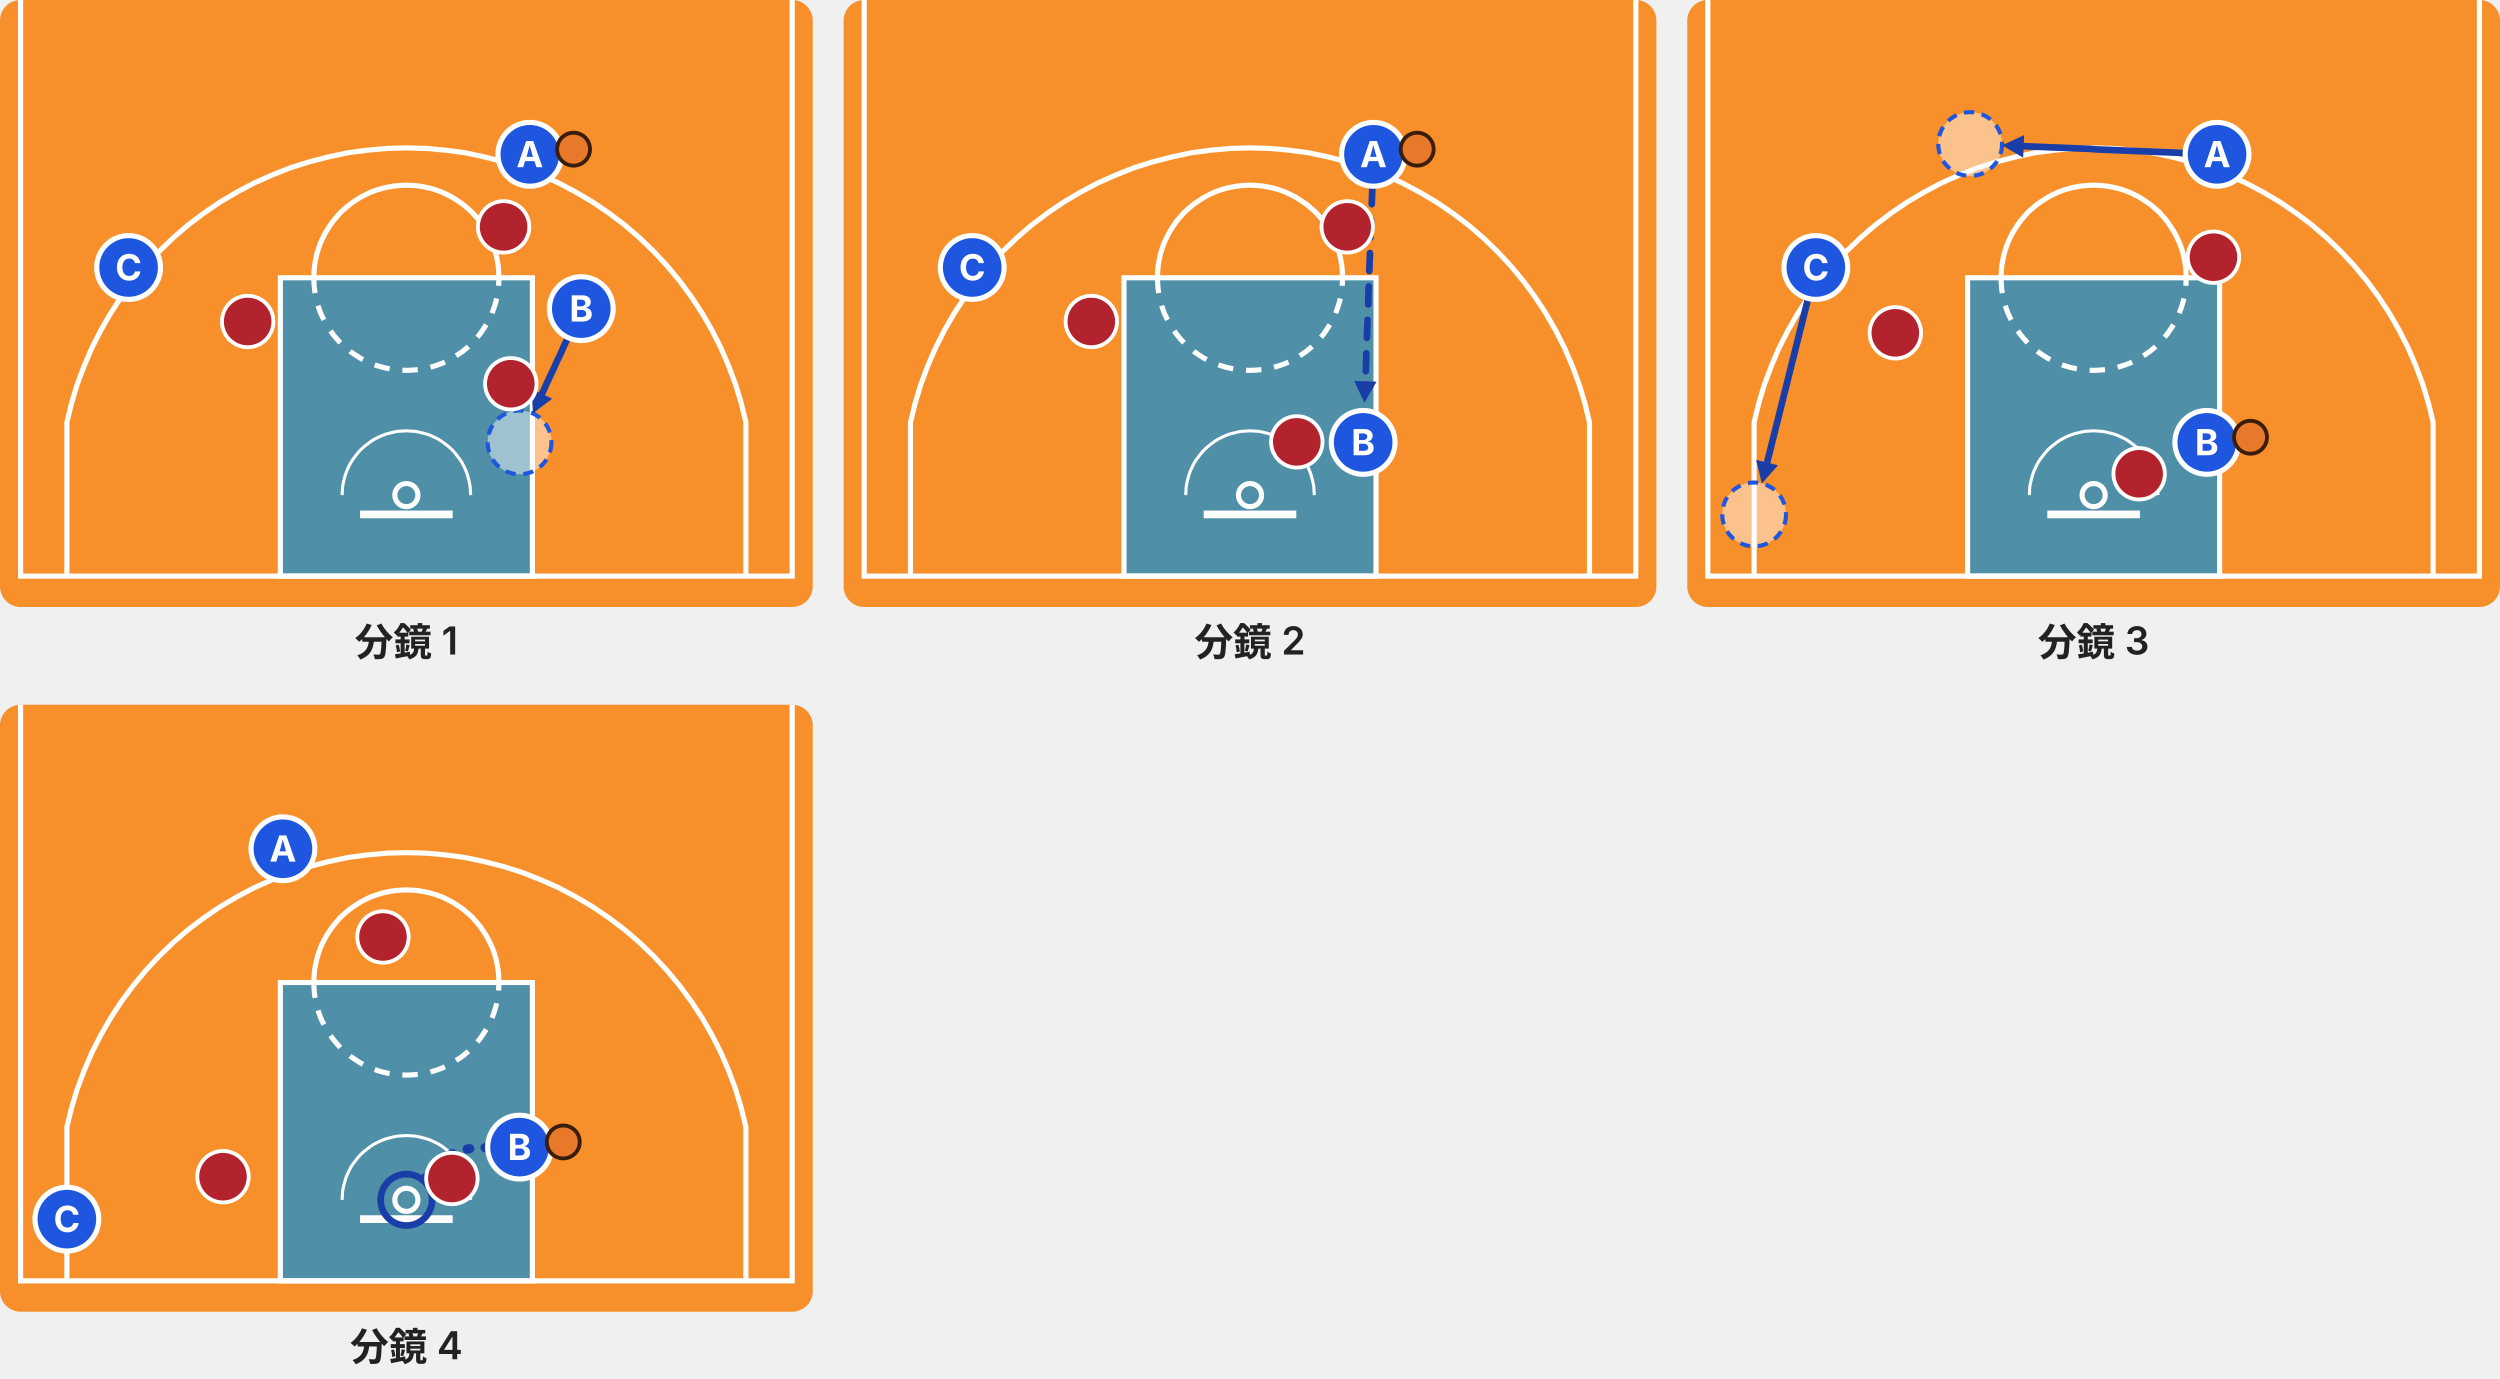
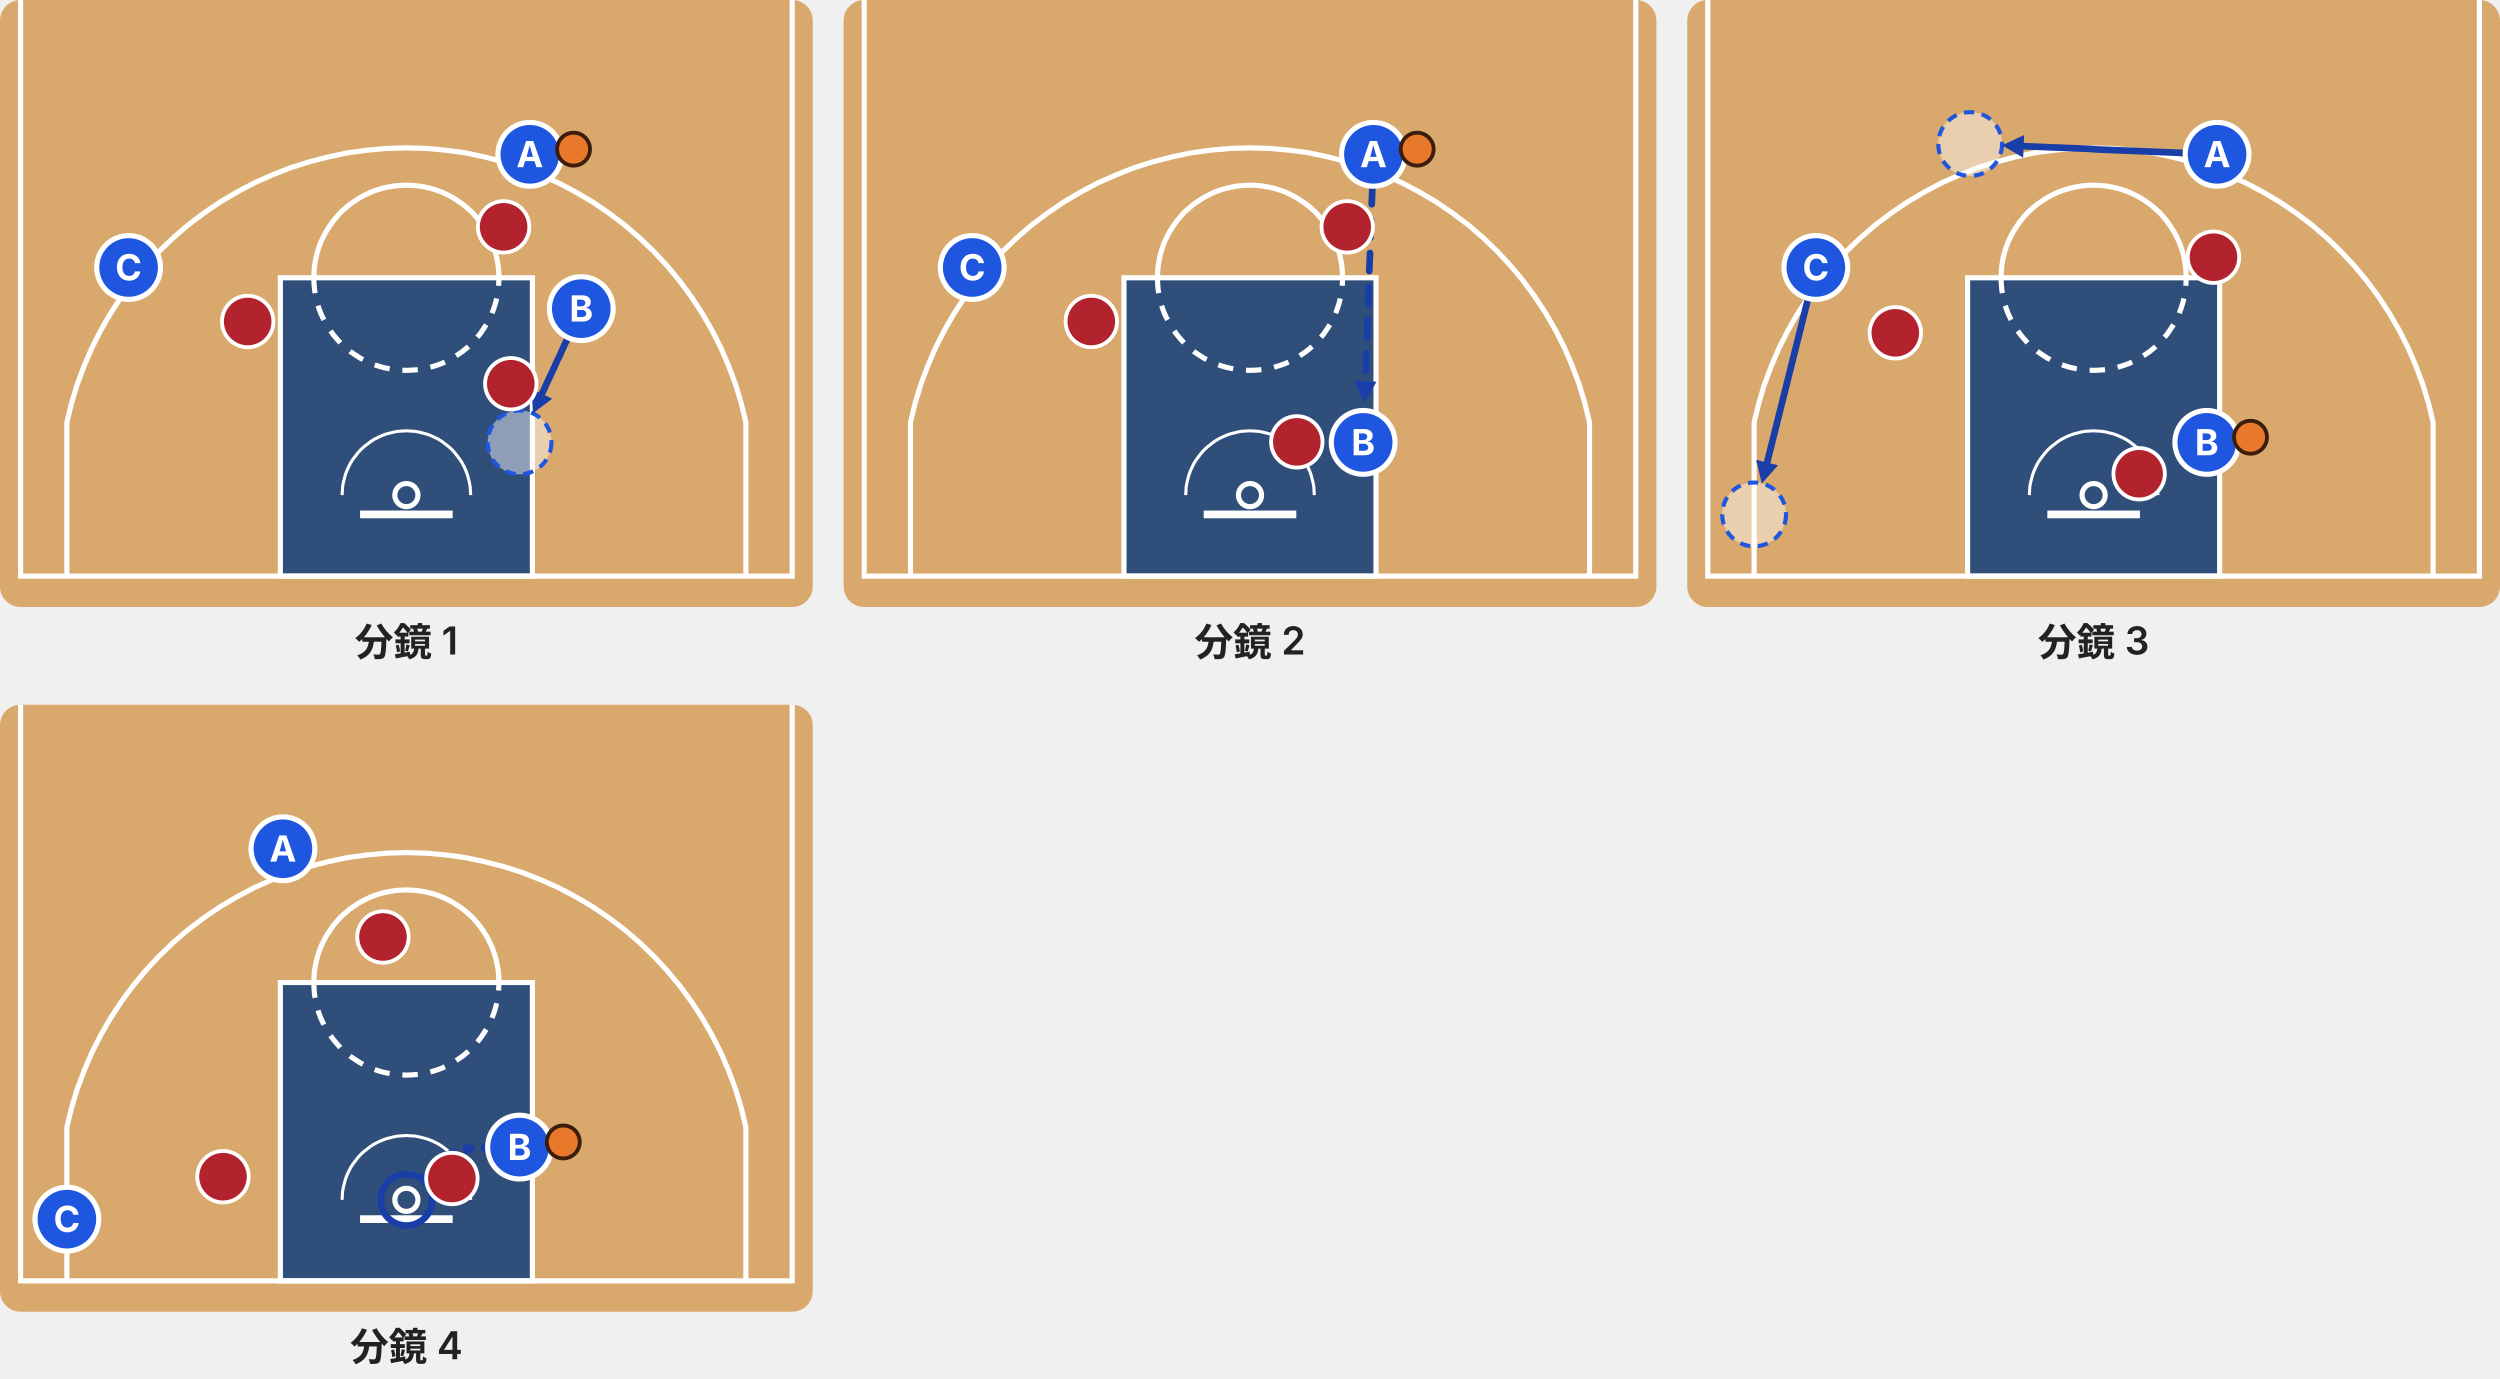
<svg xmlns="http://www.w3.org/2000/svg" viewBox="0 0 972.0 536.0" width="972.0" height="536.0" font-family="-apple-system, 'PingFang TC', 'Noto Sans TC', sans-serif">
  <g transform="translate(0,0)">
-     <rect width="316.0" height="236.0" rx="8" fill="#f7902b" />
-     <rect x="109.0" y="108.0" width="98.0" height="116.0" fill="#4f8fa8" stroke="#ffffff" stroke-width="2" />
+     <rect width="316.0" height="236.0" rx="8" fill="#d9a86c" />
+     <rect x="109.0" y="108.0" width="98.0" height="116.0" fill="#2f4f7a" stroke="#ffffff" stroke-width="2" />
    <polyline points="8.0,0.0 8.0,224.0 308.0,224.0 308.0,0.0" fill="none" stroke="#ffffff" stroke-width="2" />
    <polyline points="194.0,108.0 193.9,105.6 193.7,103.3 193.3,101.0 192.8,98.7 192.1,96.4 191.3,94.2 190.3,92.1 189.2,90.0 187.9,88.0 186.6,86.1 185.1,84.3 183.5,82.5 181.7,80.9 179.9,79.4 178.0,78.1 176.0,76.8 173.9,75.7 171.8,74.7 169.6,73.9 167.3,73.2 165.0,72.7 162.7,72.3 160.4,72.1 158.0,72.0 155.6,72.1 153.3,72.3 151.0,72.7 148.7,73.2 146.4,73.9 144.2,74.7 142.1,75.7 140.0,76.8 138.0,78.1 136.1,79.4 134.3,80.9 132.5,82.5 130.9,84.3 129.4,86.1 128.1,88.0 126.8,90.0 125.7,92.1 124.7,94.2 123.9,96.4 123.2,98.7 122.7,101.0 122.3,103.3 122.1,105.6 122.0,108.0" fill="none" stroke="#ffffff" stroke-width="2" />
    <polyline points="122.0,108.0 122.1,110.4 122.3,112.7 122.7,115.0 123.2,117.3 123.9,119.6 124.7,121.8 125.7,123.9 126.8,126.0 128.1,128.0 129.4,129.9 130.9,131.7 132.5,133.5 134.3,135.1 136.1,136.6 138.0,137.9 140.0,139.2 142.1,140.3 144.2,141.3 146.4,142.1 148.7,142.8 151.0,143.3 153.3,143.7 155.6,143.9 158.0,144.0 160.4,143.9 162.7,143.7 165.0,143.3 167.3,142.8 169.6,142.1 171.8,141.3 173.9,140.3 176.0,139.2 178.0,137.9 179.9,136.6 181.7,135.1 183.5,133.5 185.1,131.7 186.6,129.9 187.9,128.0 189.2,126.0 190.3,123.9 191.3,121.8 192.1,119.6 192.8,117.3 193.3,115.0 193.7,112.7 193.9,110.4 194.0,108.0" fill="none" stroke="#ffffff" stroke-width="2" stroke-dasharray="6 5" />
    <polyline points="290.0,224.0 290.0,164.2 288.2,156.8 286.0,149.5 283.3,142.3 280.3,135.3 276.8,128.4 273.0,121.8 268.8,115.4 264.3,109.3 259.4,103.4 254.2,97.8 248.7,92.5 242.9,87.5 236.8,82.9 230.5,78.6 223.9,74.7 217.1,71.1 210.1,68.0 203.0,65.2 195.7,62.9 188.3,61.0 180.8,59.4 173.3,58.4 165.6,57.7 158.0,57.5 150.4,57.7 142.7,58.4 135.2,59.4 127.7,61.0 120.3,62.9 113.0,65.2 105.9,68.0 98.9,71.1 92.1,74.7 85.5,78.6 79.2,82.9 73.1,87.5 67.3,92.5 61.8,97.8 56.6,103.4 51.7,109.3 47.2,115.4 43.0,121.8 39.2,128.4 35.7,135.3 32.7,142.3 30.0,149.5 27.8,156.8 26.0,164.2 26.0,224.0" fill="none" stroke="#ffffff" stroke-width="2" />
    <polyline points="183.0,192.5 182.9,190.9 182.8,189.2 182.5,187.6 182.1,186.0 181.7,184.5 181.1,182.9 180.4,181.4 179.7,180.0 178.8,178.6 177.8,177.3 176.8,176.0 175.7,174.8 174.5,173.7 173.2,172.7 171.9,171.7 170.5,170.8 169.1,170.1 167.6,169.4 166.0,168.8 164.5,168.4 162.9,168.0 161.3,167.7 159.6,167.6 158.0,167.5 156.4,167.6 154.7,167.7 153.1,168.0 151.5,168.4 150.0,168.8 148.4,169.4 146.9,170.1 145.5,170.8 144.1,171.7 142.8,172.7 141.5,173.7 140.3,174.8 139.2,176.0 138.2,177.3 137.2,178.6 136.3,180.0 135.6,181.4 134.9,182.9 134.3,184.5 133.9,186.0 133.5,187.6 133.2,189.2 133.1,190.9 133.0,192.5" fill="none" stroke="#ffffff" stroke-width="1.2" />
    <line x1="140.0" y1="200.0" x2="176.0" y2="200.0" stroke="#ffffff" stroke-width="3" />
    <circle cx="158.0" cy="192.5" r="4.5" fill="none" stroke="#ffffff" stroke-width="2" />
    <circle cx="202.0" cy="172.0" r="12.4" fill="#ffffff" fill-opacity="0.45" stroke="#1f56e0" stroke-width="1.6" stroke-dasharray="4 3" />
    <polyline points="220.8,131.3 220.8,131.3 219.7,133.6 218.7,135.8 217.7,138.1 216.6,140.3 215.6,142.6 214.5,144.9 213.5,147.1 212.4,149.4 211.4,151.7 210.3,153.9 210.0,154.6" fill="none" stroke="#1a3ea8" stroke-width="2.6" stroke-linecap="round" stroke-linejoin="round" />
    <polygon points="207.2,160.7 214.7,155.0 206.7,151.3" fill="#1a3ea8" />
    <circle cx="195.8" cy="88.2" r="10.0" fill="#b3232d" stroke="#fff" stroke-width="1.5" />
    <circle cx="198.6" cy="149.2" r="10.0" fill="#b3232d" stroke="#fff" stroke-width="1.5" />
    <circle cx="96.3" cy="125.0" r="10.0" fill="#b3232d" stroke="#fff" stroke-width="1.5" />
    <circle cx="206.0" cy="60.0" r="12.4" fill="#1f56e0" stroke="#fff" stroke-width="2" />
    <text x="206.0" y="65.0" font-size="14" font-weight="700" fill="#fff" text-anchor="middle">A</text>
    <circle cx="226.0" cy="120.0" r="12.4" fill="#1f56e0" stroke="#fff" stroke-width="2" />
    <text x="226.0" y="125.0" font-size="14" font-weight="700" fill="#fff" text-anchor="middle">B</text>
    <circle cx="50.0" cy="104.0" r="12.4" fill="#1f56e0" stroke="#fff" stroke-width="2" />
    <text x="50.0" y="109.0" font-size="14" font-weight="700" fill="#fff" text-anchor="middle">C</text>
    <circle cx="223.0" cy="58.0" r="6.4" fill="#e8782a" stroke="#3b1d0b" stroke-width="1.5" />
    <text x="158.0" y="255.0" font-size="15" font-weight="600" fill="#222" text-anchor="middle">分鏡 1</text>
  </g>
  <g transform="translate(328,0)">
-     <rect width="316.0" height="236.0" rx="8" fill="#f7902b" />
-     <rect x="109.0" y="108.0" width="98.0" height="116.0" fill="#4f8fa8" stroke="#ffffff" stroke-width="2" />
+     <rect width="316.0" height="236.0" rx="8" fill="#d9a86c" />
+     <rect x="109.0" y="108.0" width="98.0" height="116.0" fill="#2f4f7a" stroke="#ffffff" stroke-width="2" />
    <polyline points="8.0,0.0 8.0,224.0 308.0,224.0 308.0,0.0" fill="none" stroke="#ffffff" stroke-width="2" />
    <polyline points="194.0,108.0 193.9,105.6 193.7,103.3 193.3,101.0 192.8,98.7 192.1,96.4 191.3,94.2 190.3,92.1 189.2,90.0 187.9,88.0 186.6,86.1 185.1,84.3 183.5,82.5 181.7,80.9 179.9,79.4 178.0,78.1 176.0,76.8 173.9,75.7 171.8,74.7 169.6,73.9 167.3,73.2 165.0,72.7 162.7,72.3 160.4,72.1 158.0,72.0 155.6,72.1 153.3,72.3 151.0,72.7 148.7,73.2 146.4,73.9 144.2,74.7 142.1,75.7 140.0,76.8 138.0,78.1 136.1,79.4 134.3,80.9 132.5,82.5 130.9,84.3 129.4,86.1 128.1,88.0 126.8,90.0 125.7,92.1 124.7,94.2 123.9,96.4 123.2,98.7 122.7,101.0 122.3,103.3 122.1,105.6 122.0,108.0" fill="none" stroke="#ffffff" stroke-width="2" />
    <polyline points="122.0,108.0 122.1,110.4 122.3,112.7 122.7,115.0 123.2,117.3 123.9,119.6 124.7,121.8 125.7,123.9 126.8,126.0 128.1,128.0 129.4,129.9 130.9,131.7 132.5,133.5 134.3,135.1 136.1,136.6 138.0,137.9 140.0,139.2 142.1,140.3 144.2,141.3 146.4,142.1 148.7,142.8 151.0,143.3 153.3,143.7 155.6,143.9 158.0,144.0 160.4,143.9 162.7,143.7 165.0,143.3 167.3,142.8 169.6,142.1 171.8,141.3 173.9,140.3 176.0,139.2 178.0,137.9 179.9,136.6 181.7,135.1 183.5,133.5 185.1,131.7 186.6,129.9 187.9,128.0 189.2,126.0 190.3,123.9 191.3,121.8 192.1,119.6 192.8,117.3 193.3,115.0 193.7,112.7 193.9,110.4 194.0,108.0" fill="none" stroke="#ffffff" stroke-width="2" stroke-dasharray="6 5" />
    <polyline points="290.0,224.0 290.0,164.2 288.2,156.8 286.0,149.5 283.3,142.3 280.3,135.3 276.8,128.4 273.0,121.8 268.8,115.4 264.3,109.3 259.4,103.4 254.2,97.8 248.7,92.5 242.9,87.5 236.8,82.9 230.5,78.6 223.9,74.7 217.1,71.1 210.1,68.0 203.0,65.2 195.7,62.9 188.3,61.0 180.8,59.4 173.3,58.4 165.6,57.7 158.0,57.5 150.4,57.7 142.7,58.4 135.2,59.4 127.7,61.0 120.3,62.9 113.0,65.2 105.9,68.0 98.9,71.1 92.1,74.7 85.5,78.6 79.2,82.9 73.1,87.5 67.3,92.5 61.8,97.8 56.6,103.4 51.7,109.3 47.2,115.4 43.0,121.8 39.2,128.4 35.7,135.3 32.7,142.3 30.0,149.5 27.8,156.8 26.0,164.2 26.0,224.0" fill="none" stroke="#ffffff" stroke-width="2" />
    <polyline points="183.0,192.5 182.9,190.9 182.8,189.2 182.5,187.6 182.1,186.0 181.7,184.5 181.1,182.9 180.4,181.4 179.7,180.0 178.8,178.6 177.8,177.3 176.8,176.0 175.7,174.8 174.5,173.7 173.2,172.7 171.9,171.7 170.5,170.8 169.1,170.1 167.6,169.4 166.0,168.8 164.5,168.4 162.9,168.0 161.3,167.7 159.6,167.6 158.0,167.5 156.4,167.6 154.7,167.7 153.1,168.0 151.5,168.4 150.0,168.8 148.4,169.4 146.9,170.1 145.5,170.8 144.1,171.7 142.8,172.7 141.5,173.7 140.3,174.8 139.2,176.0 138.2,177.3 137.2,178.6 136.3,180.0 135.6,181.4 134.9,182.9 134.3,184.5 133.9,186.0 133.5,187.6 133.2,189.2 133.1,190.9 133.0,192.5" fill="none" stroke="#ffffff" stroke-width="1.2" />
    <line x1="140.0" y1="200.0" x2="176.0" y2="200.0" stroke="#ffffff" stroke-width="3" />
    <circle cx="158.0" cy="192.5" r="4.5" fill="none" stroke="#ffffff" stroke-width="2" />
    <polyline points="205.6,72.4 205.6,72.4 205.5,74.9 205.4,77.4 205.3,79.9 205.2,82.4 205.1,84.9 205.0,87.4 204.9,89.9 204.8,92.4 204.8,94.8 204.7,97.3 204.6,99.8 204.5,102.3 204.4,104.8 204.3,107.3 204.2,109.8 204.1,112.3 204.0,114.8 204.0,117.2 203.9,119.7 203.8,122.2 203.7,124.7 203.6,127.2 203.5,129.7 203.4,132.2 203.3,134.7 203.2,137.2 203.2,139.6 203.1,142.1 203.0,144.6 202.9,147.1 202.8,149.6 202.8,149.8" fill="none" stroke="#1a3ea8" stroke-width="2.6" stroke-linecap="round" stroke-linejoin="round" stroke-dasharray="7 6" />
    <polygon points="202.5,156.6 207.2,148.4 198.5,148.1" fill="#1a3ea8" />
    <circle cx="195.8" cy="88.2" r="10.0" fill="#b3232d" stroke="#fff" stroke-width="1.5" />
    <circle cx="176.2" cy="171.8" r="10.0" fill="#b3232d" stroke="#fff" stroke-width="1.5" />
    <circle cx="96.3" cy="125.0" r="10.0" fill="#b3232d" stroke="#fff" stroke-width="1.5" />
    <circle cx="206.0" cy="60.0" r="12.4" fill="#1f56e0" stroke="#fff" stroke-width="2" />
    <text x="206.0" y="65.0" font-size="14" font-weight="700" fill="#fff" text-anchor="middle">A</text>
    <circle cx="202.0" cy="172.0" r="12.4" fill="#1f56e0" stroke="#fff" stroke-width="2" />
    <text x="202.0" y="177.0" font-size="14" font-weight="700" fill="#fff" text-anchor="middle">B</text>
    <circle cx="50.0" cy="104.0" r="12.4" fill="#1f56e0" stroke="#fff" stroke-width="2" />
    <text x="50.0" y="109.0" font-size="14" font-weight="700" fill="#fff" text-anchor="middle">C</text>
    <circle cx="223.0" cy="58.0" r="6.4" fill="#e8782a" stroke="#3b1d0b" stroke-width="1.5" />
    <text x="158.0" y="255.0" font-size="15" font-weight="600" fill="#222" text-anchor="middle">分鏡 2</text>
  </g>
  <g transform="translate(656,0)">
-     <rect width="316.0" height="236.0" rx="8" fill="#f7902b" />
-     <rect x="109.0" y="108.0" width="98.0" height="116.0" fill="#4f8fa8" stroke="#ffffff" stroke-width="2" />
+     <rect width="316.0" height="236.0" rx="8" fill="#d9a86c" />
+     <rect x="109.0" y="108.0" width="98.0" height="116.0" fill="#2f4f7a" stroke="#ffffff" stroke-width="2" />
    <polyline points="8.0,0.0 8.0,224.0 308.0,224.0 308.0,0.0" fill="none" stroke="#ffffff" stroke-width="2" />
    <polyline points="194.0,108.0 193.9,105.6 193.7,103.3 193.3,101.0 192.8,98.7 192.1,96.4 191.3,94.2 190.3,92.1 189.2,90.0 187.9,88.0 186.6,86.1 185.1,84.3 183.5,82.5 181.7,80.9 179.9,79.4 178.0,78.1 176.0,76.8 173.9,75.7 171.8,74.7 169.6,73.9 167.3,73.2 165.0,72.7 162.7,72.3 160.4,72.1 158.0,72.0 155.6,72.1 153.3,72.3 151.0,72.7 148.7,73.2 146.4,73.9 144.2,74.7 142.1,75.7 140.0,76.8 138.0,78.1 136.1,79.4 134.3,80.9 132.5,82.5 130.9,84.3 129.4,86.1 128.1,88.0 126.8,90.0 125.7,92.1 124.7,94.2 123.9,96.4 123.2,98.7 122.7,101.0 122.3,103.3 122.1,105.6 122.0,108.0" fill="none" stroke="#ffffff" stroke-width="2" />
    <polyline points="122.0,108.0 122.1,110.4 122.3,112.7 122.7,115.0 123.2,117.3 123.9,119.6 124.7,121.8 125.7,123.9 126.8,126.0 128.1,128.0 129.4,129.9 130.9,131.7 132.5,133.5 134.3,135.1 136.1,136.6 138.0,137.9 140.0,139.2 142.1,140.3 144.2,141.3 146.4,142.1 148.7,142.8 151.0,143.3 153.3,143.7 155.6,143.9 158.0,144.0 160.4,143.9 162.7,143.7 165.0,143.3 167.3,142.8 169.6,142.1 171.8,141.3 173.9,140.3 176.0,139.2 178.0,137.9 179.9,136.6 181.7,135.1 183.5,133.5 185.1,131.7 186.6,129.9 187.9,128.0 189.2,126.0 190.3,123.9 191.3,121.8 192.1,119.6 192.8,117.3 193.3,115.0 193.7,112.7 193.9,110.4 194.0,108.0" fill="none" stroke="#ffffff" stroke-width="2" stroke-dasharray="6 5" />
    <polyline points="290.0,224.0 290.0,164.2 288.2,156.8 286.0,149.5 283.3,142.3 280.3,135.3 276.8,128.4 273.0,121.8 268.8,115.4 264.3,109.3 259.4,103.4 254.2,97.8 248.7,92.5 242.9,87.5 236.8,82.9 230.5,78.6 223.9,74.7 217.1,71.1 210.1,68.0 203.0,65.2 195.7,62.9 188.3,61.0 180.8,59.4 173.3,58.4 165.6,57.7 158.0,57.5 150.4,57.7 142.7,58.4 135.2,59.4 127.7,61.0 120.3,62.9 113.0,65.2 105.9,68.0 98.9,71.1 92.1,74.7 85.5,78.6 79.2,82.9 73.1,87.5 67.3,92.5 61.8,97.8 56.6,103.4 51.7,109.3 47.2,115.4 43.0,121.8 39.2,128.4 35.7,135.3 32.7,142.3 30.0,149.5 27.8,156.8 26.0,164.2 26.0,224.0" fill="none" stroke="#ffffff" stroke-width="2" />
    <polyline points="183.0,192.5 182.9,190.9 182.8,189.2 182.5,187.6 182.1,186.0 181.7,184.5 181.1,182.9 180.4,181.4 179.7,180.0 178.8,178.6 177.8,177.3 176.8,176.0 175.7,174.8 174.5,173.7 173.2,172.7 171.9,171.7 170.5,170.8 169.1,170.1 167.6,169.4 166.0,168.8 164.5,168.4 162.9,168.0 161.3,167.7 159.6,167.6 158.0,167.5 156.4,167.6 154.7,167.7 153.1,168.0 151.5,168.4 150.0,168.8 148.4,169.4 146.9,170.1 145.5,170.8 144.1,171.7 142.8,172.7 141.5,173.7 140.3,174.8 139.2,176.0 138.2,177.3 137.2,178.6 136.3,180.0 135.6,181.4 134.9,182.9 134.3,184.5 133.9,186.0 133.5,187.6 133.2,189.2 133.1,190.9 133.0,192.5" fill="none" stroke="#ffffff" stroke-width="1.2" />
    <line x1="140.0" y1="200.0" x2="176.0" y2="200.0" stroke="#ffffff" stroke-width="3" />
    <circle cx="158.0" cy="192.5" r="4.5" fill="none" stroke="#ffffff" stroke-width="2" />
    <circle cx="110.0" cy="56.0" r="12.4" fill="#ffffff" fill-opacity="0.45" stroke="#1f56e0" stroke-width="1.6" stroke-dasharray="4 3" />
    <circle cx="26.0" cy="200.0" r="12.4" fill="#ffffff" fill-opacity="0.45" stroke="#1f56e0" stroke-width="1.6" stroke-dasharray="4 3" />
    <polyline points="193.6,59.5 191.2,59.4 188.8,59.3 186.3,59.2 183.8,59.1 181.4,59.0 178.9,58.9 176.5,58.8 174.0,58.7 171.5,58.6 169.1,58.5 166.6,58.4 164.2,58.3 161.7,58.2 159.2,58.1 156.8,57.9 154.3,57.8 151.8,57.7 149.4,57.6 146.9,57.5 144.5,57.4 142.0,57.3 139.5,57.2 137.1,57.1 134.6,57.0 132.2,56.9 129.7,56.8 129.2,56.8" fill="none" stroke="#1a3ea8" stroke-width="2.6" stroke-linecap="round" stroke-linejoin="round" />
    <polygon points="122.4,56.5 130.6,61.3 131.0,52.5" fill="#1a3ea8" />
    <polyline points="47.0,116.0 46.4,118.4 45.8,120.8 45.2,123.2 44.6,125.6 44.0,128.0 43.4,130.4 42.8,132.8 42.2,135.2 41.6,137.6 41.0,140.0 40.4,142.4 39.8,144.8 39.2,147.2 38.6,149.6 38.0,152.0 37.4,154.4 36.8,156.8 36.2,159.2 35.6,161.6 35.0,164.0 34.4,166.4 33.8,168.8 33.2,171.2 32.6,173.6 32.0,176.0 31.4,178.4 30.8,180.8 30.7,181.4" fill="none" stroke="#1a3ea8" stroke-width="2.6" stroke-linecap="round" stroke-linejoin="round" />
    <polygon points="29.0,188.0 35.3,180.9 26.8,178.8" fill="#1a3ea8" />
    <circle cx="204.6" cy="100.0" r="10.0" fill="#b3232d" stroke="#fff" stroke-width="1.5" />
    <circle cx="175.7" cy="184.2" r="10.0" fill="#b3232d" stroke="#fff" stroke-width="1.5" />
    <circle cx="80.9" cy="129.4" r="10.0" fill="#b3232d" stroke="#fff" stroke-width="1.5" />
    <circle cx="206.0" cy="60.0" r="12.4" fill="#1f56e0" stroke="#fff" stroke-width="2" />
    <text x="206.0" y="65.0" font-size="14" font-weight="700" fill="#fff" text-anchor="middle">A</text>
    <circle cx="202.0" cy="172.0" r="12.4" fill="#1f56e0" stroke="#fff" stroke-width="2" />
    <text x="202.0" y="177.0" font-size="14" font-weight="700" fill="#fff" text-anchor="middle">B</text>
    <circle cx="50.0" cy="104.0" r="12.4" fill="#1f56e0" stroke="#fff" stroke-width="2" />
    <text x="50.0" y="109.0" font-size="14" font-weight="700" fill="#fff" text-anchor="middle">C</text>
    <circle cx="219.0" cy="170.0" r="6.4" fill="#e8782a" stroke="#3b1d0b" stroke-width="1.5" />
    <text x="158.0" y="255.0" font-size="15" font-weight="600" fill="#222" text-anchor="middle">分鏡 3</text>
  </g>
  <g transform="translate(0,274)">
-     <rect width="316.0" height="236.0" rx="8" fill="#f7902b" />
-     <rect x="109.0" y="108.0" width="98.0" height="116.0" fill="#4f8fa8" stroke="#ffffff" stroke-width="2" />
+     <rect width="316.0" height="236.0" rx="8" fill="#d9a86c" />
+     <rect x="109.0" y="108.0" width="98.0" height="116.0" fill="#2f4f7a" stroke="#ffffff" stroke-width="2" />
    <polyline points="8.0,0.0 8.0,224.0 308.0,224.0 308.0,0.0" fill="none" stroke="#ffffff" stroke-width="2" />
    <polyline points="194.0,108.0 193.9,105.6 193.7,103.3 193.3,101.0 192.8,98.7 192.1,96.4 191.3,94.2 190.3,92.1 189.2,90.0 187.9,88.0 186.6,86.1 185.1,84.3 183.5,82.5 181.7,80.9 179.9,79.4 178.0,78.1 176.0,76.8 173.9,75.7 171.8,74.7 169.6,73.9 167.3,73.2 165.0,72.7 162.7,72.3 160.4,72.1 158.0,72.0 155.6,72.1 153.3,72.3 151.0,72.7 148.7,73.2 146.4,73.9 144.2,74.7 142.1,75.7 140.0,76.8 138.0,78.1 136.1,79.4 134.3,80.9 132.5,82.5 130.9,84.3 129.4,86.1 128.1,88.0 126.8,90.0 125.7,92.1 124.7,94.2 123.9,96.4 123.2,98.7 122.7,101.0 122.3,103.3 122.1,105.6 122.0,108.0" fill="none" stroke="#ffffff" stroke-width="2" />
    <polyline points="122.0,108.0 122.1,110.4 122.3,112.7 122.7,115.0 123.2,117.3 123.9,119.6 124.7,121.8 125.7,123.9 126.8,126.0 128.1,128.0 129.4,129.9 130.9,131.7 132.5,133.5 134.3,135.1 136.1,136.6 138.0,137.9 140.0,139.2 142.1,140.3 144.2,141.3 146.4,142.1 148.7,142.8 151.0,143.3 153.3,143.7 155.6,143.9 158.0,144.0 160.4,143.9 162.7,143.7 165.0,143.3 167.3,142.8 169.6,142.1 171.8,141.3 173.9,140.3 176.0,139.2 178.0,137.9 179.9,136.6 181.7,135.1 183.5,133.5 185.1,131.7 186.6,129.9 187.9,128.0 189.2,126.0 190.3,123.9 191.3,121.8 192.1,119.6 192.8,117.3 193.3,115.0 193.7,112.7 193.9,110.4 194.0,108.0" fill="none" stroke="#ffffff" stroke-width="2" stroke-dasharray="6 5" />
    <polyline points="290.0,224.0 290.0,164.2 288.2,156.8 286.0,149.5 283.3,142.3 280.3,135.3 276.8,128.4 273.0,121.8 268.8,115.4 264.3,109.3 259.4,103.4 254.2,97.8 248.7,92.5 242.9,87.5 236.8,82.9 230.5,78.6 223.9,74.7 217.1,71.1 210.1,68.0 203.0,65.2 195.7,62.9 188.3,61.0 180.8,59.4 173.3,58.4 165.6,57.7 158.0,57.5 150.4,57.7 142.7,58.4 135.2,59.4 127.7,61.0 120.3,62.9 113.0,65.2 105.9,68.0 98.9,71.1 92.1,74.7 85.5,78.6 79.2,82.9 73.1,87.5 67.3,92.5 61.8,97.8 56.6,103.4 51.7,109.3 47.2,115.4 43.0,121.8 39.2,128.4 35.7,135.3 32.7,142.3 30.0,149.5 27.8,156.8 26.0,164.2 26.0,224.0" fill="none" stroke="#ffffff" stroke-width="2" />
    <polyline points="183.0,192.5 182.9,190.9 182.8,189.2 182.5,187.6 182.1,186.0 181.7,184.5 181.1,182.9 180.4,181.4 179.7,180.0 178.8,178.6 177.8,177.3 176.8,176.0 175.7,174.8 174.5,173.7 173.2,172.7 171.9,171.7 170.5,170.8 169.1,170.1 167.6,169.4 166.0,168.8 164.5,168.4 162.9,168.0 161.3,167.7 159.6,167.6 158.0,167.5 156.4,167.6 154.7,167.7 153.1,168.0 151.5,168.4 150.0,168.8 148.4,169.4 146.9,170.1 145.5,170.8 144.1,171.7 142.8,172.7 141.5,173.7 140.3,174.8 139.2,176.0 138.2,177.3 137.2,178.6 136.3,180.0 135.6,181.4 134.9,182.9 134.3,184.5 133.9,186.0 133.5,187.6 133.2,189.2 133.1,190.9 133.0,192.5" fill="none" stroke="#ffffff" stroke-width="1.2" />
    <line x1="140.0" y1="200.0" x2="176.0" y2="200.0" stroke="#ffffff" stroke-width="3" />
    <circle cx="158.0" cy="192.5" r="4.5" fill="none" stroke="#ffffff" stroke-width="2" />
    <polyline points="189.6,172.2 187.5,172.2 185.1,172.3 182.8,172.6 180.5,172.9 178.4,173.5 176.3,174.3 174.4,175.4 172.5,176.7 170.8,178.1 169.1,179.8 167.5,181.5 165.9,183.3 164.6,185.0" fill="none" stroke="#1a3ea8" stroke-width="3.6" stroke-linecap="round" stroke-linejoin="round" stroke-dasharray="1 6" />
    <circle cx="158.0" cy="192.5" r="10.0" fill="none" stroke="#1a3ea8" stroke-width="2.6" />
    <circle cx="148.9" cy="90.3" r="10.0" fill="#b3232d" stroke="#fff" stroke-width="1.5" />
    <circle cx="175.7" cy="184.2" r="10.0" fill="#b3232d" stroke="#fff" stroke-width="1.5" />
    <circle cx="86.7" cy="183.5" r="10.0" fill="#b3232d" stroke="#fff" stroke-width="1.5" />
    <circle cx="110.0" cy="56.0" r="12.4" fill="#1f56e0" stroke="#fff" stroke-width="2" />
    <text x="110.0" y="61.0" font-size="14" font-weight="700" fill="#fff" text-anchor="middle">A</text>
    <circle cx="202.0" cy="172.0" r="12.4" fill="#1f56e0" stroke="#fff" stroke-width="2" />
    <text x="202.0" y="177.0" font-size="14" font-weight="700" fill="#fff" text-anchor="middle">B</text>
    <circle cx="26.0" cy="200.0" r="12.4" fill="#1f56e0" stroke="#fff" stroke-width="2" />
    <text x="26.0" y="205.0" font-size="14" font-weight="700" fill="#fff" text-anchor="middle">C</text>
    <circle cx="219.0" cy="170.0" r="6.4" fill="#e8782a" stroke="#3b1d0b" stroke-width="1.5" />
    <text x="158.0" y="255.0" font-size="15" font-weight="600" fill="#222" text-anchor="middle">分鏡 4</text>
  </g>
</svg>
